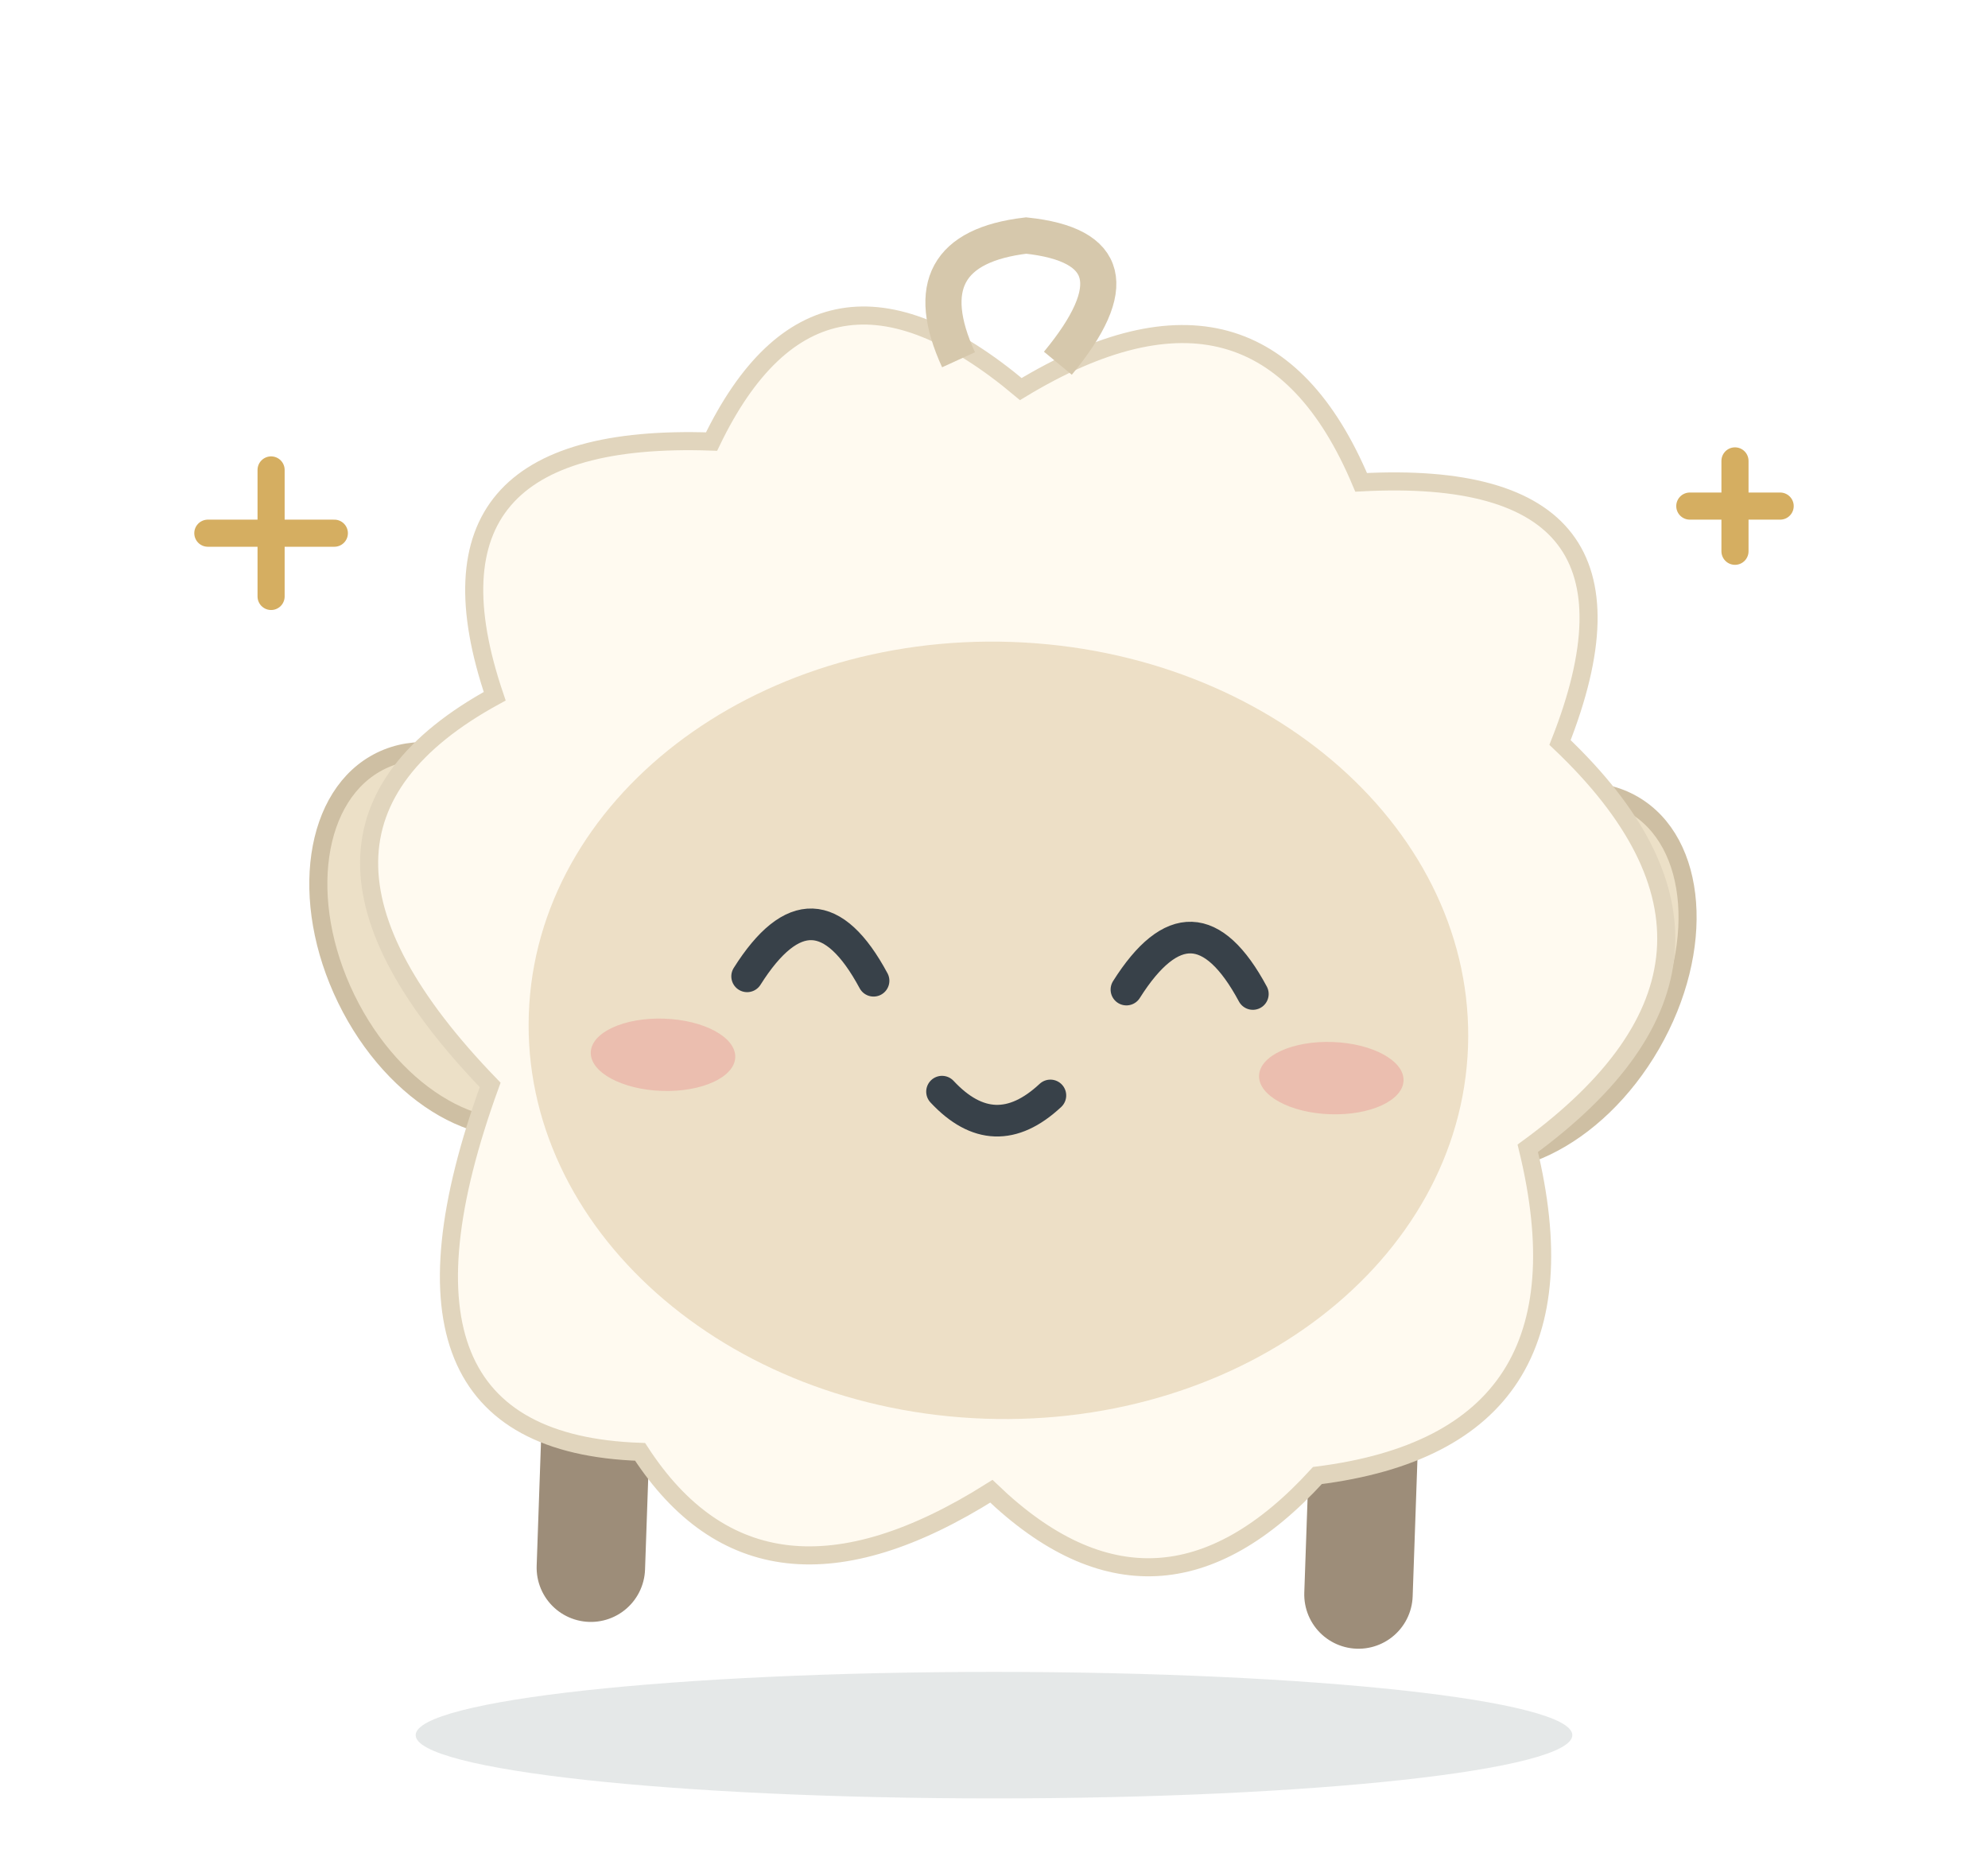
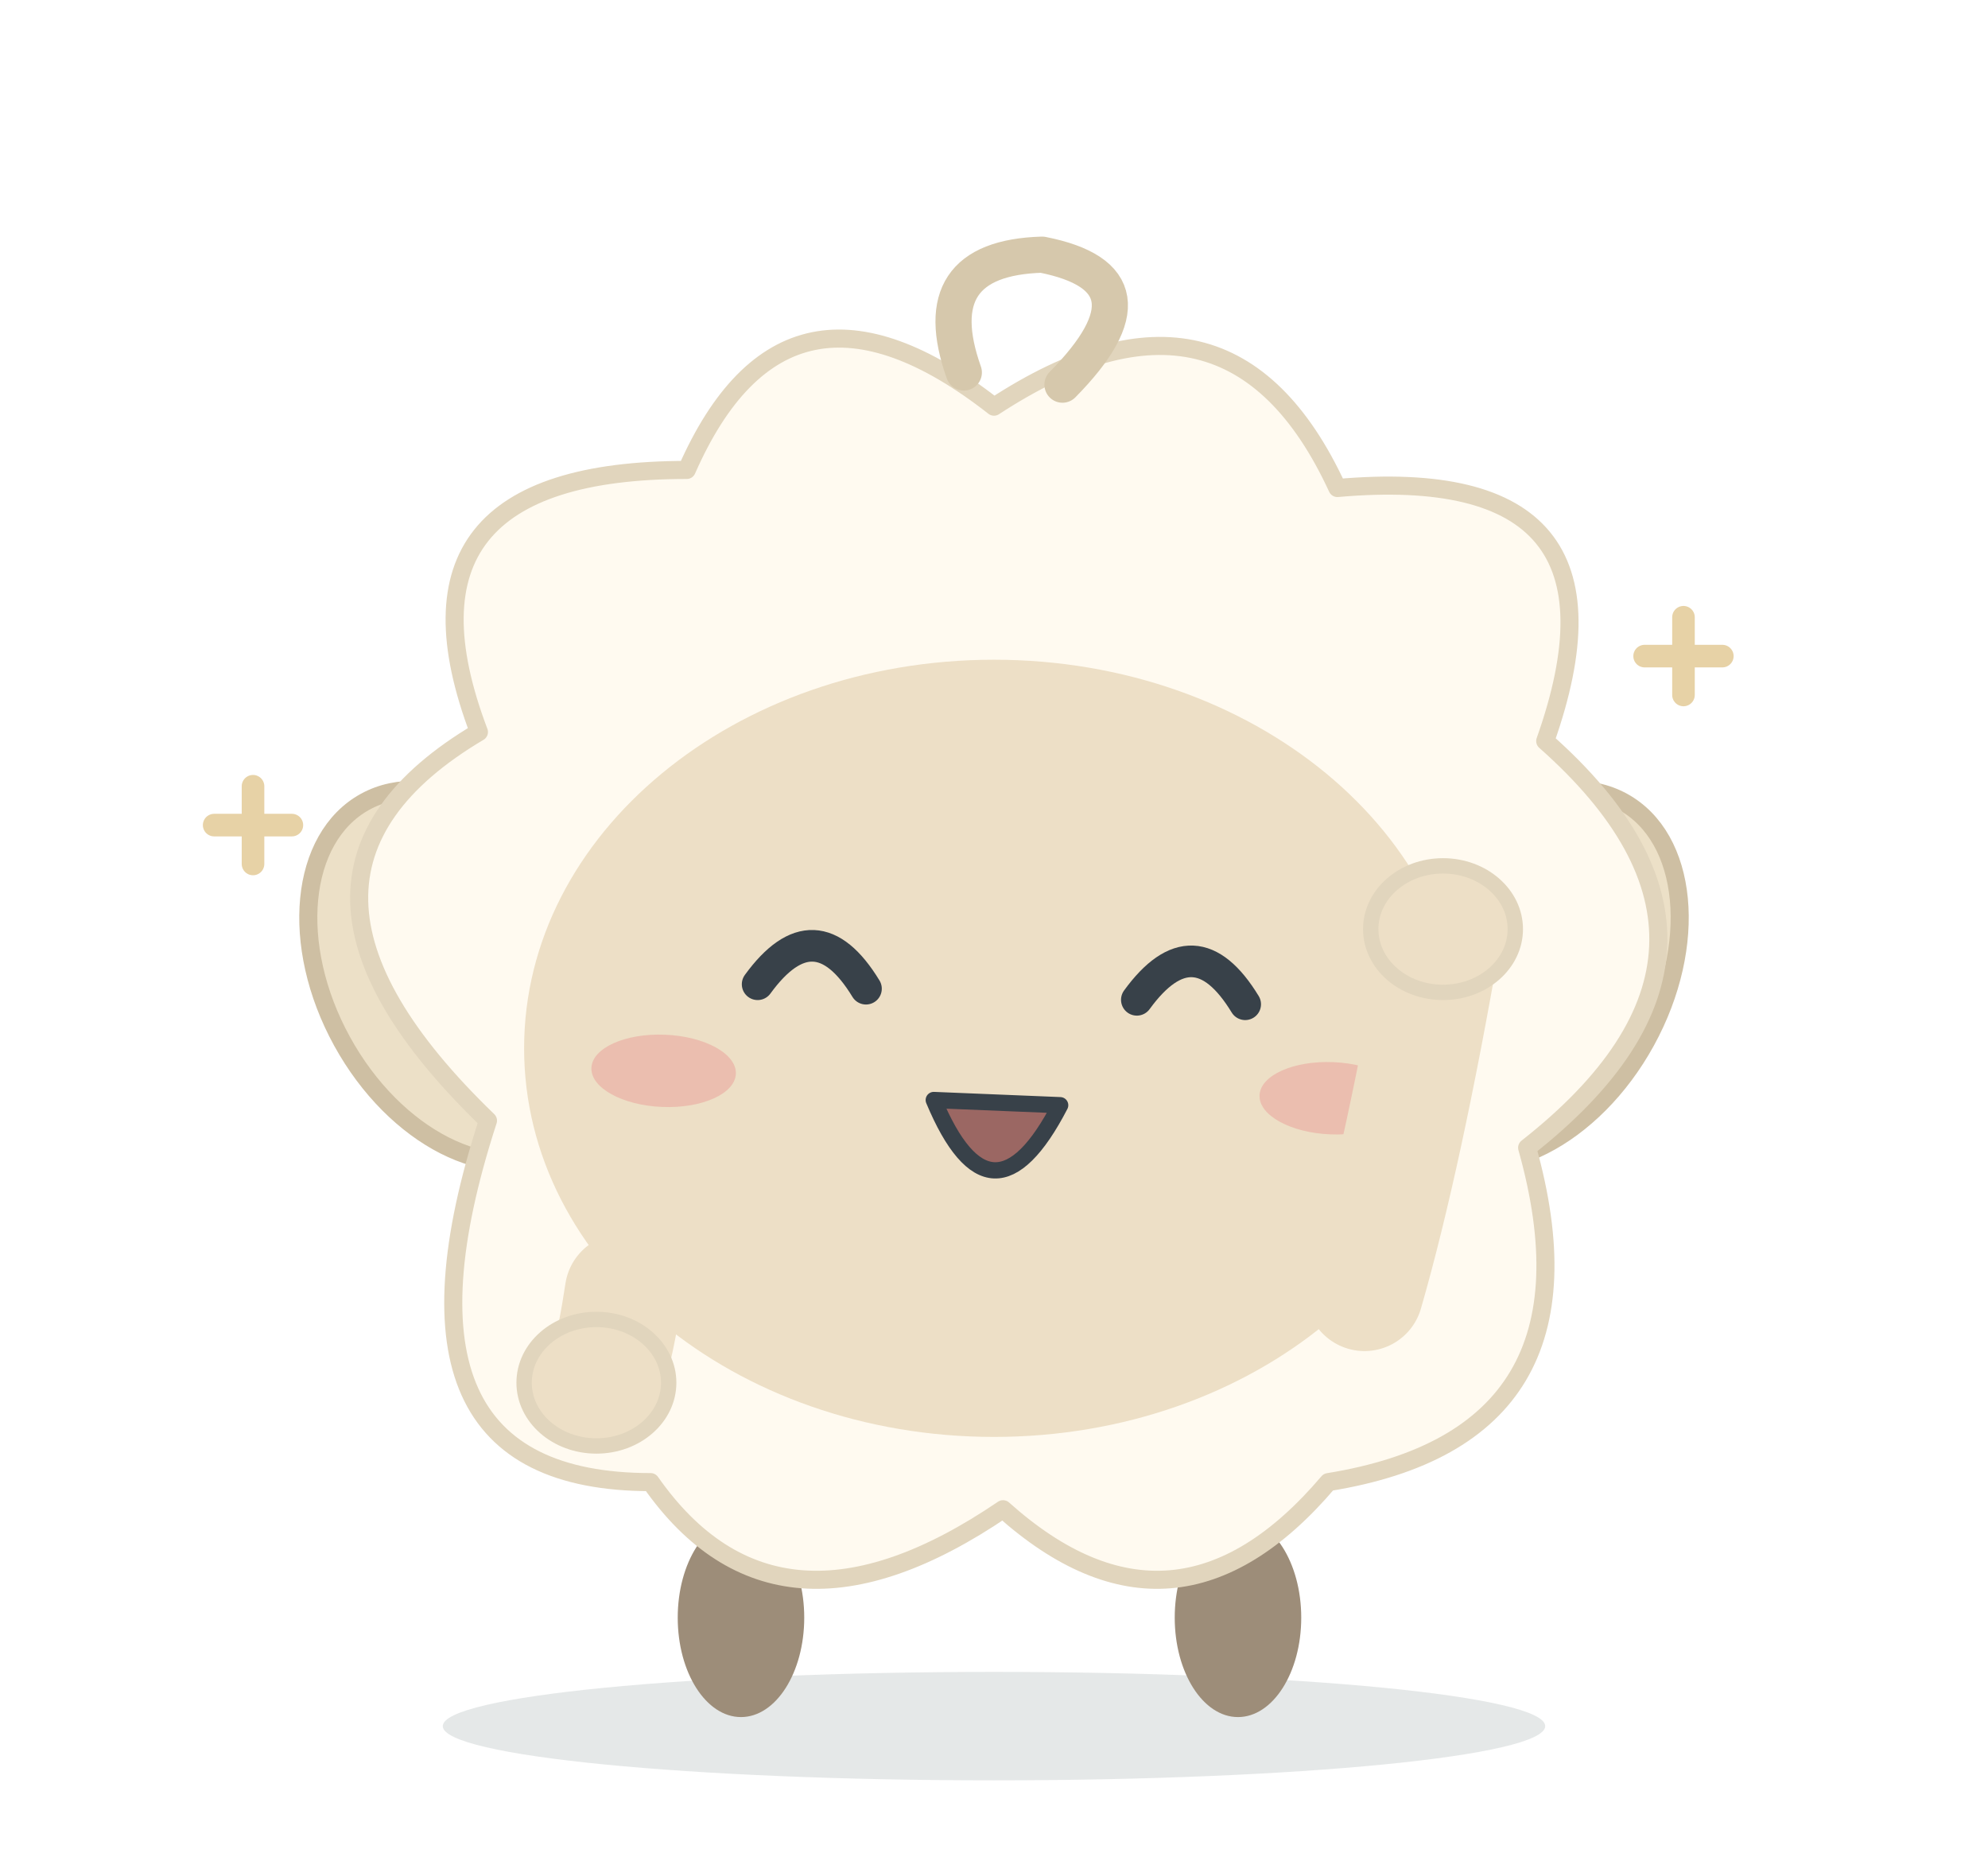
- <svg xmlns="http://www.w3.org/2000/svg" width="220" height="205" viewBox="0 0 220 205">
-   <ellipse cx="110" cy="192" rx="64" ry="7" fill="#263e3c" opacity=".12" />
-   <g transform="translate(0 -2) rotate(2 110 130)">
-     <g fill="#ece0c7" stroke="#cebfa3" stroke-width="2">
-       <ellipse cx="51" cy="108" rx="15" ry="22" transform="rotate(-28 51 108)" />
-       <ellipse cx="169" cy="108" rx="15" ry="22" transform="rotate(28 169 108)" />
+ <svg xmlns="http://www.w3.org/2000/svg" width="220" height="205" viewBox="0 0 220 205" role="img" aria-label="mianmian greet frame 1">
+   <ellipse cx="110" cy="191" rx="61" ry="6" fill="#263e3c" stroke="none" stroke-width="0" opacity=".12" />
+   <g data-part="feet">
+     <g transform="rotate(0 82 179)">
+       <ellipse cx="82" cy="179" rx="7" ry="11" fill="#9d8d79" stroke="none" stroke-width="2" />
    </g>
-     <path d="M67 157v20m85-20v20" stroke="#9d8d79" stroke-width="12" stroke-linecap="round" />
-     <g fill="#fffaf0" stroke="#e1d5bd" stroke-width="2">
-       <path d="M54 124Q26 97 53 81Q42 52 76 52Q87 27 110 45Q136 28 148 54Q182 51 171 82Q197 105 169 127Q178 159 147 164Q130 184 111 167Q86 184 72 164Q41 164 54 124Z" />
+     <g transform="rotate(0 137 179)">
+       <ellipse cx="137" cy="179" rx="7" ry="11" fill="#9d8d79" stroke="none" stroke-width="2" />
    </g>
-     <ellipse cx="110" cy="116" rx="52" ry="43" fill="#eddfc6" />
-     <g color="#384149" stroke="currentColor" stroke-width="3.5" stroke-linecap="round" fill="none">
-       <path d="M82 111q7-12 14 0m28 0q7-12 14 0" />
-       <path d="M104 123q6 6 12 0" />
+   </g>
+   <g transform="translate(0 0)">
+     <g transform="translate(110 180) scale(1 1) translate(-110 -180)">
+       <g transform="rotate(-28.78 51 108)">
+         <ellipse cx="51" cy="108" rx="15" ry="22" fill="#ece0c7" stroke="#cebfa3" stroke-width="2" />
+       </g>
+       <g transform="rotate(28.78 169 108)">
+         <ellipse cx="169" cy="108" rx="15" ry="22" fill="#ece0c7" stroke="#cebfa3" stroke-width="2" />
+       </g>
+       <path d="M54 124Q26 97 53 81Q42 52 76 52Q87 27 110 45Q136 28 148 54Q182 51 171 82Q197 105 169 127Q178 159 147 164Q130 184 111 167Q86 184 72 164Q41 164 54 124Z" fill="#fffaf0" stroke="#e1d5bd" stroke-width="2" stroke-linecap="round" stroke-linejoin="round" />
+       <ellipse cx="110" cy="116" rx="52" ry="43" fill="#eddfc6" stroke="none" stroke-width="2" />
+       <g transform="rotate(2.35 110 130) translate(0 0)">
+         <g data-part="face">
+           <ellipse cx="73" cy="120" rx="8" ry="4" fill="#e99e97" stroke="none" stroke-width="0" opacity="0.5" />
+           <ellipse cx="147" cy="120" rx="8" ry="4" fill="#e99e97" stroke="none" stroke-width="0" opacity=".5" />
+           <path d="M83 110q6 -9 12 0" fill="none" stroke="#384149" stroke-width="3.5" stroke-linecap="round" stroke-linejoin="round" />
+           <path d="M125 110q6 -9 12 0" fill="none" stroke="#384149" stroke-width="3.5" stroke-linecap="round" stroke-linejoin="round" />
+           <path d="M103 122Q110 137 117 122Z" fill="#9b6763" stroke="#384149" stroke-width="1.8" stroke-linecap="round" stroke-linejoin="round" />
+         </g>
+         <g transform="rotate(4.69 110 42)">
+           <path d="M103 42q-6-12 7-14q14 1 4 14" fill="none" stroke="#d6c8ac" stroke-width="4" stroke-linecap="round" stroke-linejoin="round" />
+         </g>
+       </g>
    </g>
-     <g fill="#e99e97" opacity=".5">
-       <ellipse cx="73" cy="120" rx="8" ry="4" />
-       <ellipse cx="147" cy="120" rx="8" ry="4" />
-     </g>
-     <path d="M103 42q-6-12 7-14q14 1 4 14" fill="none" stroke="#d6c8ac" stroke-width="4" />
  </g>
-   <path d="M30 52v14m-7-7h14m155-8v10m-5-5h10" stroke="#d5ae61" stroke-width="3" stroke-linecap="round" />
+   <g data-part="left-arm">
+     <path d="M69 143Q67.5 153 66 153" fill="none" stroke="#eddfc6" stroke-width="13" stroke-linecap="round" stroke-linejoin="round" />
+     <ellipse cx="66" cy="153" rx="8" ry="7" fill="#eddfc6" stroke="#e1d5bd" stroke-width="1.7" />
+   </g>
+   <g data-part="right-arm">
+     <path d="M151 143Q155.35 127.91 159.691 102.814" fill="none" stroke="#eddfc6" stroke-width="13" stroke-linecap="round" stroke-linejoin="round" />
+     <ellipse cx="159.69" cy="102.81" rx="8" ry="7" fill="#eddfc6" stroke="#e1d5bd" stroke-width="1.7" />
+   </g>
+   <g data-part="sparkle" opacity="0.56">
+     <path d="M28 87v8.6m-4.3 -4.3h8.6m154-23v8.6m-4.3 -4.3h8.6" fill="none" stroke="#d5ae61" stroke-width="2.5" stroke-linecap="round" stroke-linejoin="round" />
+   </g>
</svg>
